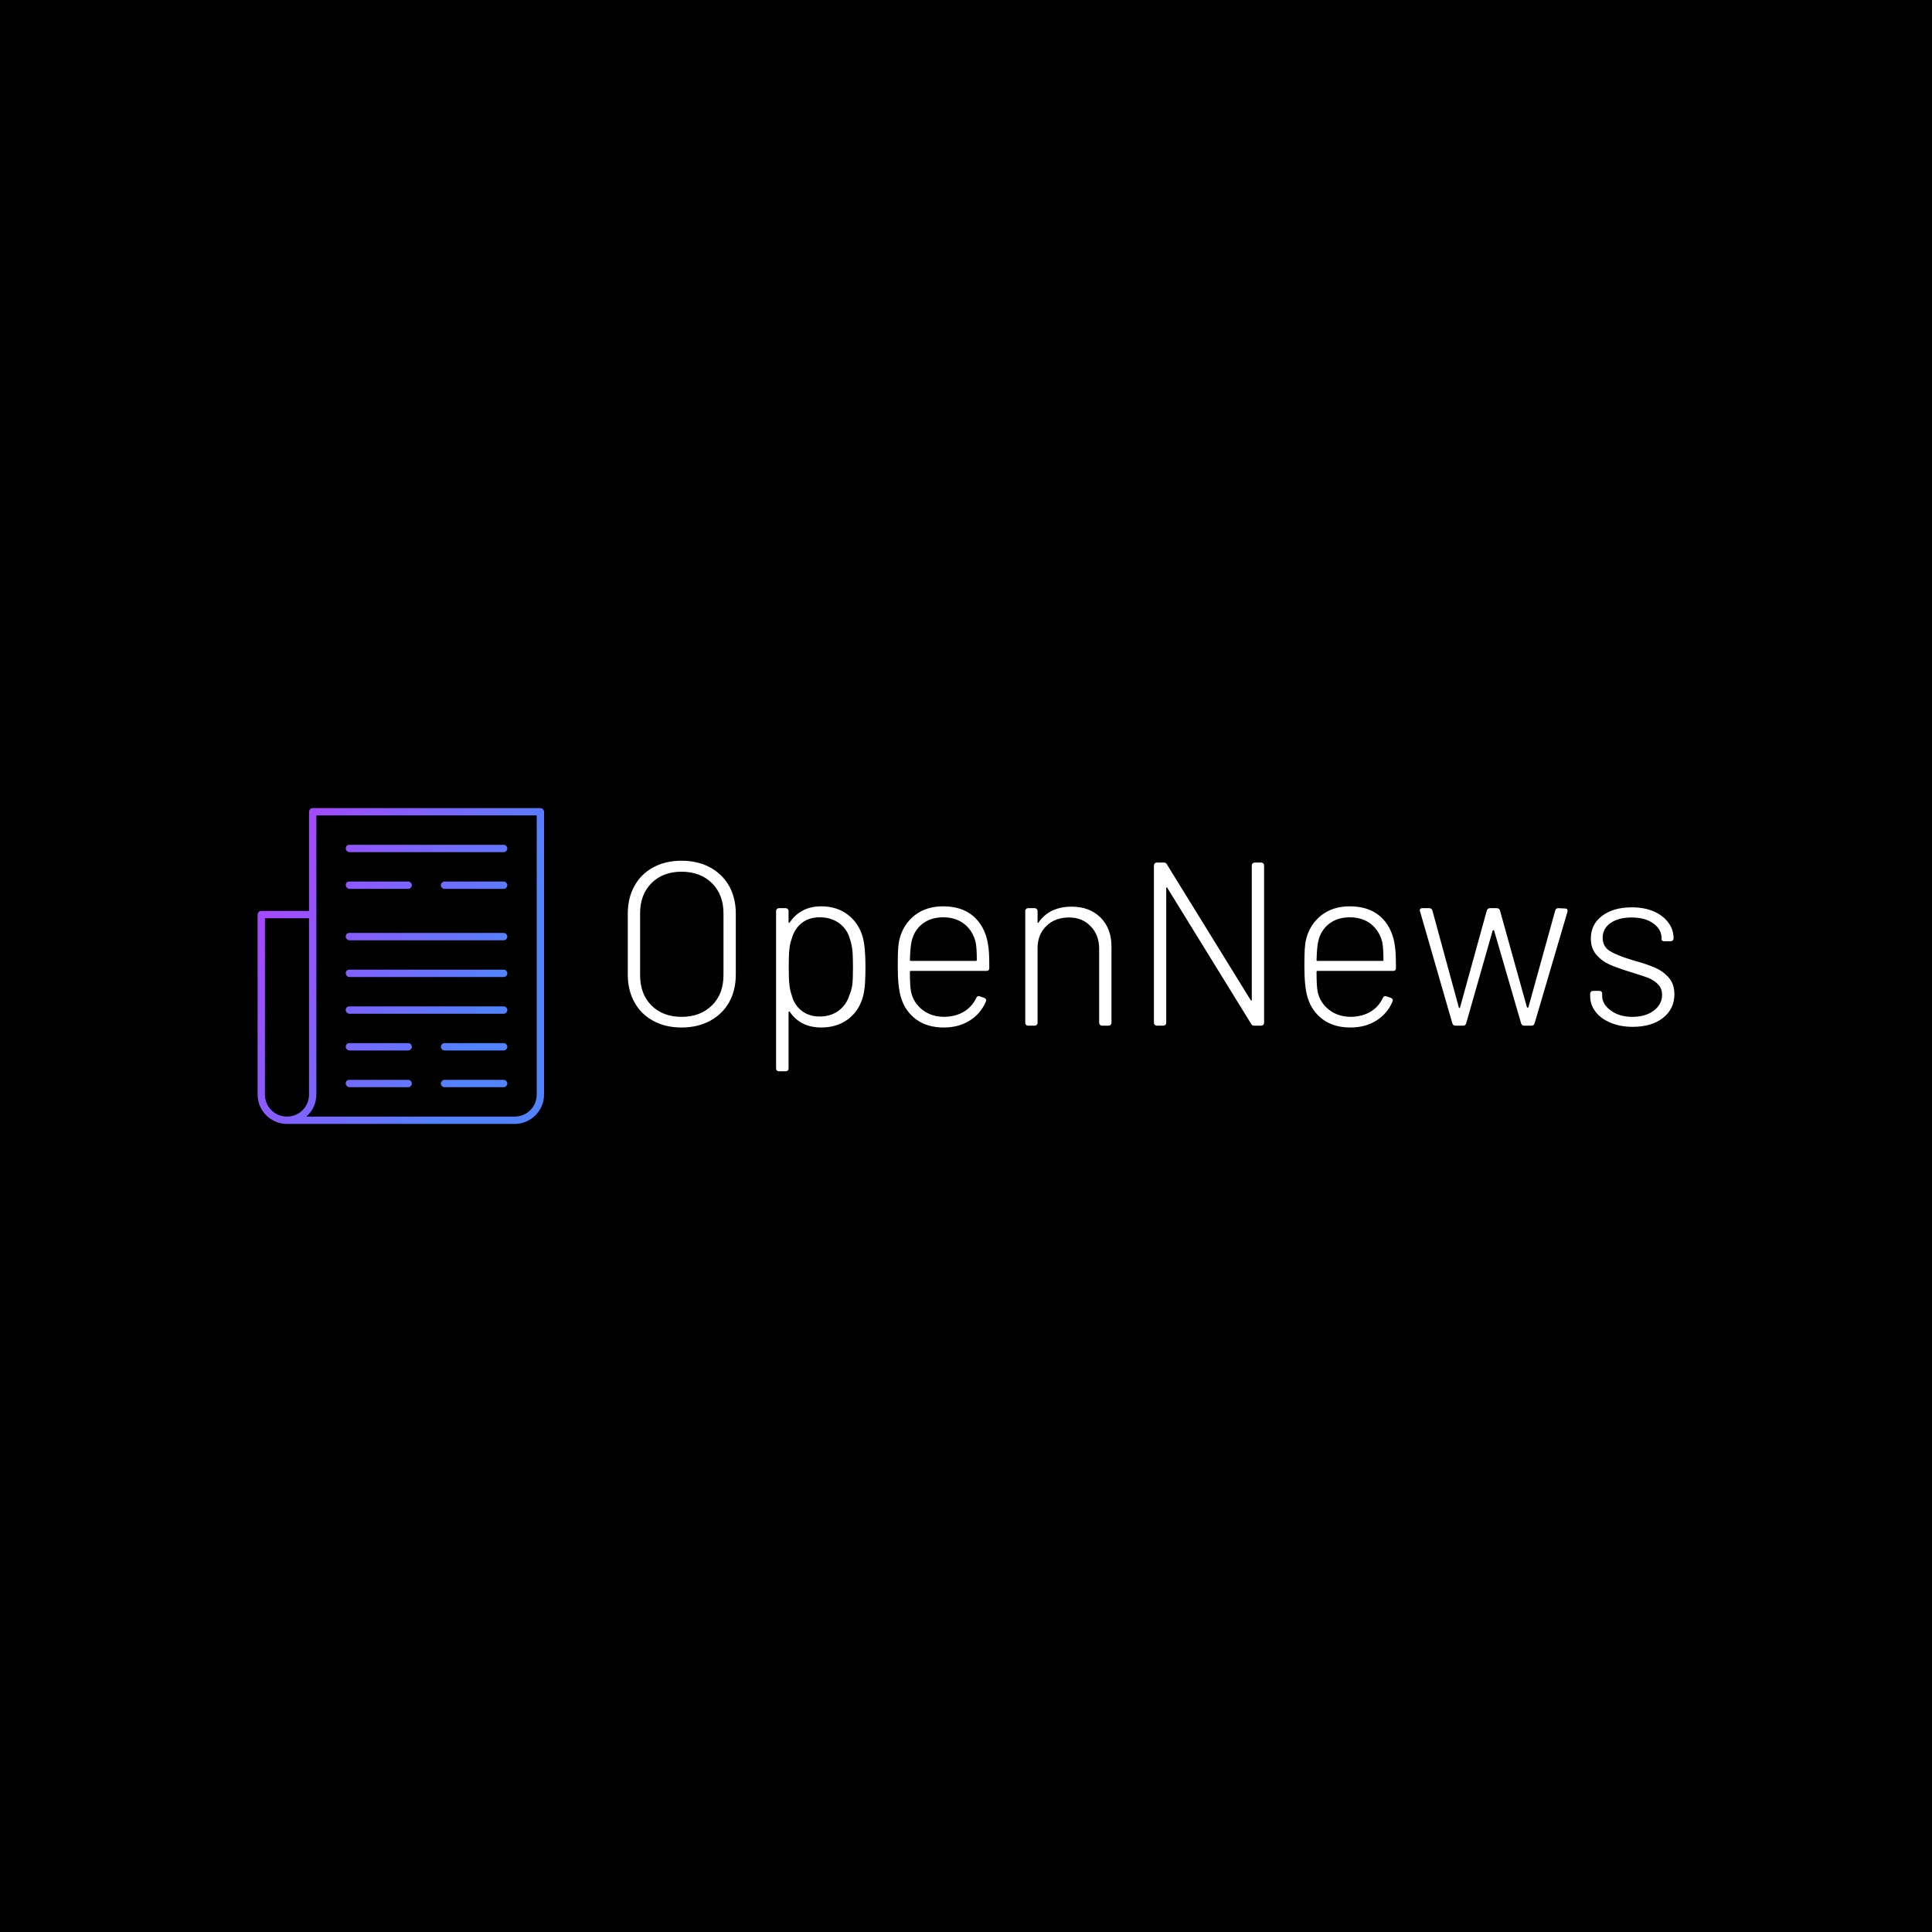
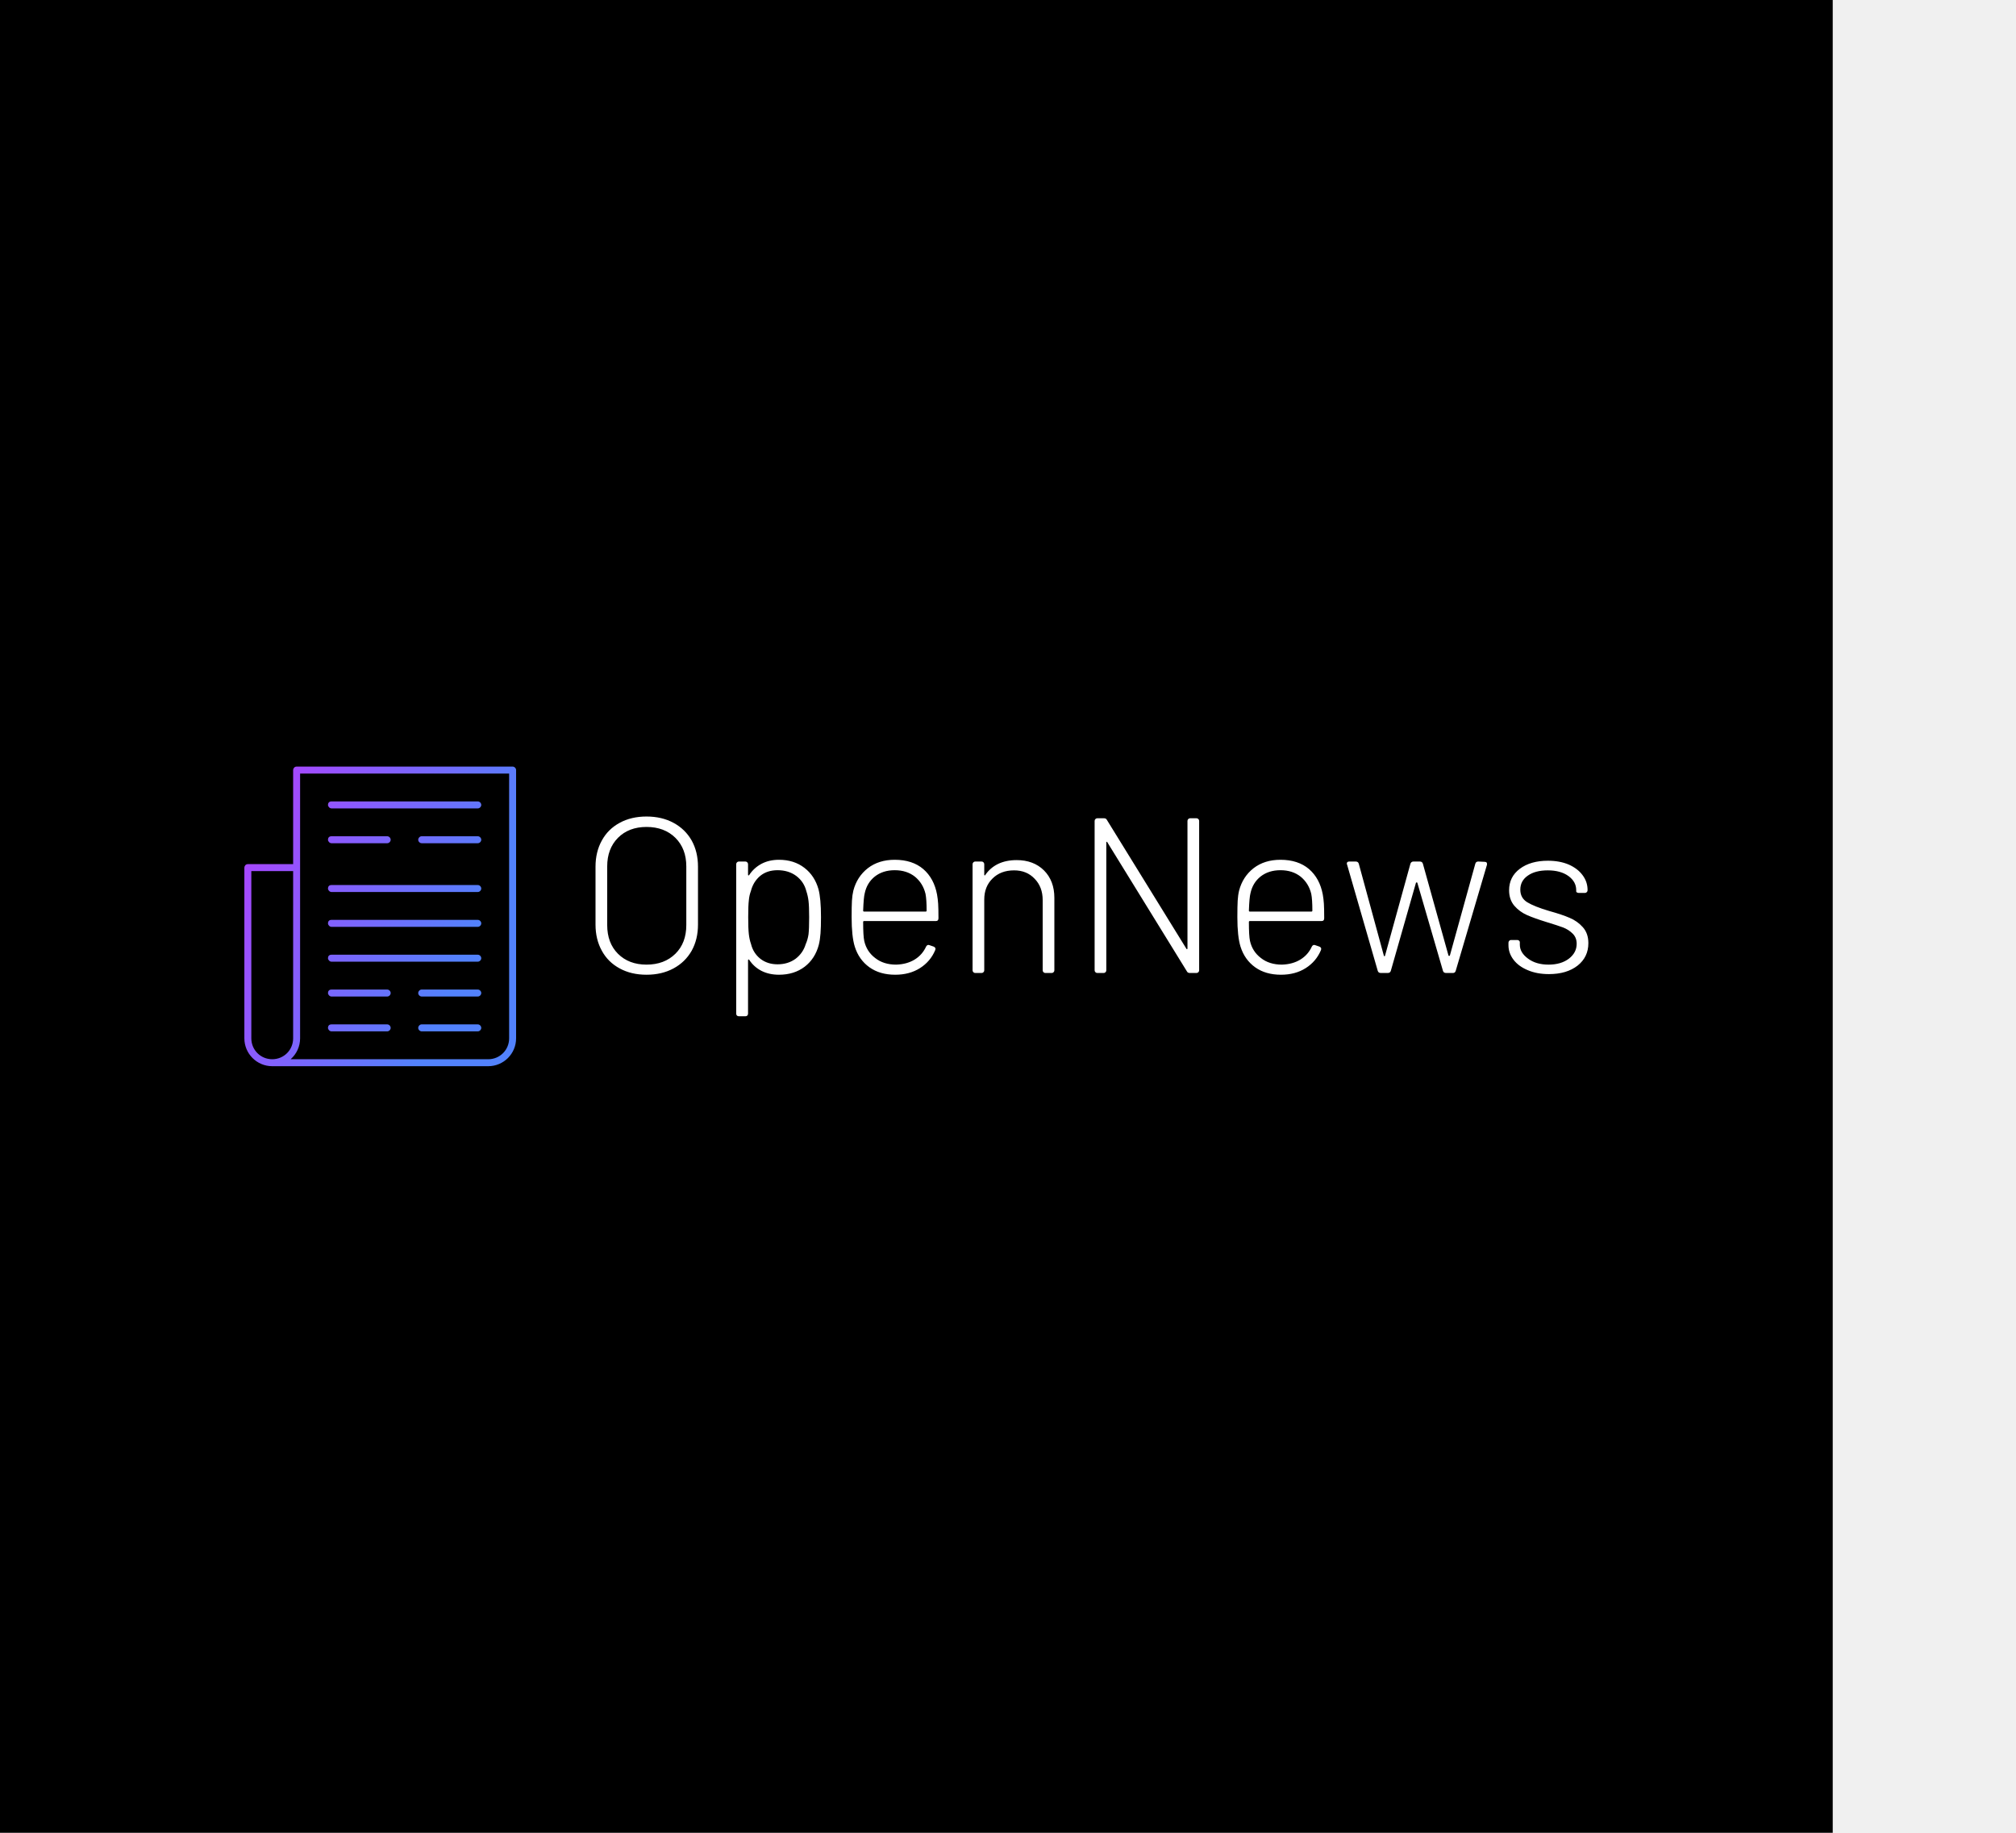
- <svg xmlns="http://www.w3.org/2000/svg" data-v-fde0c5aa="" viewBox="0 0 300 300" class="iconLeft">
+ <svg xmlns="http://www.w3.org/2000/svg" data-v-fde0c5aa="" viewBox="0 0 330 300" class="iconLeft">
  <defs data-v-fde0c5aa="" />
  <rect data-v-fde0c5aa="" fill="#000000" x="0" y="0" width="300px" height="300px" class="logo-background-square" />
  <defs data-v-fde0c5aa="" />
  <g data-v-fde0c5aa="" id="4a4d3302-a4a6-463c-84d9-8de11ca8176d" fill="#FFFFFF" transform="matrix(2.584596,0,0,2.584596,94.61169,123.0814)">
    <path d="M4.34 14.11L4.34 14.11Q3.37 14.11 2.64 13.71L2.64 13.71L2.64 13.71Q1.90 13.31 1.51 12.59L1.51 12.59L1.51 12.59Q1.11 11.87 1.11 10.93L1.11 10.93L1.11 7.27L1.11 7.27Q1.11 6.33 1.51 5.61L1.51 5.61L1.51 5.61Q1.90 4.89 2.64 4.49L2.64 4.49L2.64 4.49Q3.37 4.09 4.34 4.09L4.34 4.09L4.34 4.09Q5.31 4.09 6.05 4.49L6.05 4.49L6.05 4.49Q6.79 4.89 7.20 5.61L7.20 5.61L7.20 5.61Q7.60 6.33 7.60 7.27L7.60 7.27L7.60 10.93L7.60 10.93Q7.60 11.87 7.20 12.59L7.20 12.59L7.20 12.59Q6.79 13.31 6.05 13.71L6.05 13.71L6.05 13.71Q5.31 14.11 4.34 14.11L4.34 14.11ZM4.34 13.47L4.34 13.47Q5.47 13.47 6.17 12.78L6.17 12.78L6.17 12.78Q6.86 12.10 6.86 10.96L6.86 10.96L6.86 7.25L6.86 7.25Q6.86 6.13 6.17 5.44L6.17 5.44L6.17 5.44Q5.47 4.75 4.34 4.75L4.34 4.75L4.34 4.75Q3.22 4.75 2.53 5.44L2.53 5.44L2.53 5.44Q1.85 6.13 1.85 7.25L1.85 7.25L1.85 10.96L1.85 10.96Q1.85 12.10 2.53 12.78L2.53 12.78L2.53 12.78Q3.22 13.47 4.34 13.47L4.34 13.47ZM15.23 8.69L15.23 8.69Q15.39 9.28 15.39 10.46L15.39 10.46L15.39 10.46Q15.39 11.09 15.36 11.49L15.36 11.49L15.36 11.49Q15.33 11.90 15.25 12.22L15.25 12.22L15.25 12.22Q15.02 13.09 14.36 13.60L14.36 13.60L14.36 13.60Q13.69 14.11 12.73 14.11L12.73 14.11L12.73 14.11Q12.11 14.11 11.63 13.87L11.63 13.87L11.63 13.87Q11.14 13.62 10.84 13.16L10.84 13.16L10.84 13.16Q10.82 13.13 10.79 13.15L10.79 13.15L10.79 13.15Q10.77 13.16 10.77 13.19L10.77 13.19L10.77 16.58L10.77 16.58Q10.77 16.65 10.72 16.70L10.72 16.70L10.72 16.70Q10.67 16.74 10.60 16.74L10.60 16.74L10.19 16.74L10.19 16.74Q10.12 16.74 10.07 16.70L10.07 16.70L10.07 16.70Q10.02 16.65 10.02 16.58L10.02 16.58L10.02 7.11L10.02 7.11Q10.02 7.04 10.07 6.99L10.07 6.99L10.07 6.99Q10.12 6.94 10.19 6.94L10.19 6.94L10.60 6.94L10.60 6.94Q10.67 6.94 10.72 6.99L10.72 6.99L10.72 6.99Q10.77 7.04 10.77 7.11L10.77 7.11L10.77 7.77L10.77 7.77Q10.77 7.81 10.79 7.82L10.79 7.82L10.79 7.82Q10.81 7.83 10.84 7.80L10.84 7.80L10.84 7.80Q11.14 7.34 11.63 7.08L11.63 7.08L11.63 7.08Q12.11 6.83 12.73 6.83L12.73 6.83L12.73 6.83Q13.68 6.83 14.34 7.34L14.34 7.34L14.34 7.34Q14.99 7.84 15.23 8.69L15.23 8.69ZM14.42 12.18L14.42 12.18Q14.55 11.89 14.60 11.55L14.60 11.55L14.60 11.55Q14.64 11.21 14.64 10.47L14.64 10.47L14.64 10.47Q14.64 9.77 14.60 9.44L14.60 9.44L14.60 9.44Q14.56 9.11 14.46 8.81L14.46 8.81L14.46 8.81Q14.31 8.22 13.82 7.85L13.82 7.85L13.82 7.85Q13.33 7.49 12.64 7.49L12.64 7.49L12.64 7.49Q11.98 7.49 11.54 7.85L11.54 7.85L11.54 7.85Q11.10 8.22 10.95 8.81L10.95 8.81L10.95 8.81Q10.85 9.07 10.82 9.40L10.82 9.40L10.82 9.40Q10.78 9.73 10.78 10.46L10.78 10.46L10.78 10.46Q10.78 11.20 10.82 11.54L10.82 11.54L10.82 11.54Q10.86 11.89 10.96 12.17L10.96 12.17L10.96 12.17Q11.10 12.74 11.55 13.10L11.55 13.10L11.55 13.10Q12.00 13.45 12.64 13.45L12.64 13.45L12.64 13.45Q13.30 13.45 13.78 13.10L13.78 13.10L13.78 13.10Q14.25 12.74 14.42 12.18L14.42 12.18ZM20.15 13.47L20.15 13.47Q20.83 13.45 21.32 13.15L21.32 13.15L21.32 13.15Q21.81 12.85 22.05 12.32L22.05 12.32L22.05 12.32Q22.13 12.18 22.27 12.24L22.27 12.24L22.53 12.33L22.53 12.33Q22.69 12.40 22.62 12.56L22.62 12.56L22.62 12.56Q22.32 13.27 21.66 13.69L21.66 13.69L21.66 13.69Q21 14.11 20.09 14.11L20.09 14.11L20.09 14.11Q19.12 14.11 18.46 13.64L18.46 13.64L18.46 13.64Q17.79 13.16 17.53 12.33L17.53 12.33L17.53 12.33Q17.33 11.69 17.33 10.46L17.33 10.46L17.33 10.46Q17.33 9.77 17.35 9.42L17.35 9.42L17.35 9.42Q17.37 9.07 17.44 8.78L17.44 8.78L17.44 8.78Q17.67 7.90 18.36 7.36L18.36 7.36L18.36 7.36Q19.05 6.83 20.06 6.83L20.06 6.83L20.06 6.83Q21.18 6.83 21.87 7.42L21.87 7.42L21.87 7.42Q22.55 8.01 22.74 9.03L22.74 9.03L22.74 9.03Q22.79 9.31 22.81 9.61L22.81 9.61L22.81 9.61Q22.83 9.91 22.83 10.53L22.83 10.53L22.83 10.53Q22.83 10.71 22.67 10.71L22.67 10.71L18.12 10.71L18.12 10.71Q18.06 10.71 18.06 10.77L18.06 10.77L18.06 10.77Q18.06 11.65 18.13 11.97L18.13 11.97L18.13 11.97Q18.28 12.64 18.82 13.05L18.82 13.05L18.82 13.05Q19.35 13.47 20.15 13.47L20.15 13.47ZM18.16 8.95L18.16 8.95Q18.09 9.21 18.06 10.05L18.06 10.05L18.06 10.05Q18.06 10.11 18.12 10.11L18.12 10.11L22.02 10.11L22.02 10.11Q22.08 10.11 22.08 10.05L22.08 10.05L22.08 10.05Q22.08 9.34 22.01 8.99L22.01 8.99L22.01 8.99Q21.85 8.32 21.34 7.90L21.34 7.90L21.34 7.90Q20.82 7.49 20.06 7.49L20.06 7.49L20.06 7.49Q19.31 7.49 18.80 7.89L18.80 7.89L18.80 7.89Q18.30 8.29 18.16 8.95L18.16 8.95ZM27.78 6.85L27.78 6.85Q28.85 6.85 29.51 7.50L29.51 7.50L29.51 7.50Q30.17 8.16 30.17 9.24L30.17 9.24L30.17 13.83L30.17 13.83Q30.17 13.90 30.12 13.95L30.12 13.95L30.12 13.95Q30.07 14 30.00 14L30.00 14L29.60 14L29.60 14Q29.53 14 29.48 13.95L29.48 13.95L29.48 13.95Q29.43 13.90 29.43 13.83L29.43 13.83L29.43 9.38L29.43 9.38Q29.43 8.55 28.92 8.03L28.92 8.03L28.92 8.03Q28.42 7.50 27.62 7.50L27.62 7.50L27.62 7.50Q26.77 7.50 26.25 8.02L26.25 8.02L26.25 8.02Q25.73 8.53 25.73 9.35L25.73 9.35L25.73 13.83L25.73 13.83Q25.73 13.90 25.68 13.95L25.68 13.95L25.68 13.95Q25.63 14 25.56 14L25.56 14L25.16 14L25.16 14Q25.09 14 25.04 13.95L25.04 13.95L25.04 13.95Q24.99 13.90 24.99 13.83L24.99 13.83L24.99 7.11L24.99 7.11Q24.99 7.04 25.04 6.99L25.04 6.99L25.04 6.99Q25.09 6.94 25.16 6.94L25.16 6.94L25.56 6.94L25.56 6.94Q25.63 6.94 25.68 6.99L25.68 6.99L25.68 6.99Q25.73 7.04 25.73 7.11L25.73 7.11L25.73 7.77L25.73 7.77Q25.73 7.81 25.75 7.82L25.75 7.82L25.75 7.82Q25.77 7.83 25.79 7.80L25.79 7.80L25.79 7.80Q26.10 7.34 26.61 7.09L26.61 7.09L26.61 7.09Q27.12 6.85 27.78 6.85L27.78 6.85ZM32.89 14L32.89 14Q32.82 14 32.77 13.95L32.77 13.95L32.77 13.95Q32.72 13.90 32.72 13.83L32.72 13.83L32.72 4.37L32.72 4.37Q32.72 4.30 32.77 4.25L32.77 4.25L32.77 4.25Q32.82 4.20 32.89 4.20L32.89 4.20L33.31 4.20L33.31 4.20Q33.45 4.20 33.50 4.31L33.50 4.31L38.53 12.46L38.53 12.46Q38.54 12.50 38.57 12.49L38.57 12.49L38.57 12.49Q38.60 12.49 38.60 12.45L38.60 12.45L38.60 4.37L38.60 4.37Q38.60 4.30 38.65 4.25L38.65 4.25L38.65 4.25Q38.70 4.20 38.77 4.20L38.77 4.20L39.17 4.20L39.17 4.20Q39.24 4.20 39.29 4.25L39.29 4.25L39.29 4.25Q39.34 4.30 39.34 4.37L39.34 4.37L39.34 13.83L39.34 13.83Q39.34 13.90 39.29 13.95L39.29 13.95L39.29 13.95Q39.24 14 39.17 14L39.17 14L38.75 14L38.75 14Q38.61 14 38.56 13.89L38.56 13.89L33.53 5.73L33.53 5.73Q33.52 5.68 33.49 5.69L33.49 5.69L33.49 5.69Q33.46 5.70 33.46 5.74L33.46 5.74L33.46 13.83L33.46 13.83Q33.46 13.90 33.41 13.95L33.41 13.95L33.41 13.95Q33.36 14 33.29 14L33.29 14L32.89 14ZM44.58 13.47L44.58 13.47Q45.26 13.45 45.75 13.15L45.75 13.15L45.75 13.15Q46.24 12.85 46.48 12.32L46.48 12.32L46.48 12.32Q46.56 12.18 46.70 12.24L46.70 12.24L46.96 12.33L46.96 12.33Q47.12 12.40 47.05 12.56L47.05 12.56L47.05 12.56Q46.75 13.27 46.09 13.69L46.09 13.69L46.09 13.69Q45.43 14.11 44.52 14.11L44.52 14.11L44.52 14.11Q43.55 14.11 42.89 13.64L42.89 13.64L42.89 13.64Q42.22 13.16 41.96 12.33L41.96 12.33L41.96 12.33Q41.76 11.69 41.76 10.46L41.76 10.46L41.76 10.46Q41.76 9.77 41.78 9.42L41.78 9.42L41.78 9.42Q41.80 9.07 41.87 8.78L41.87 8.78L41.87 8.78Q42.10 7.90 42.79 7.36L42.79 7.36L42.79 7.36Q43.48 6.83 44.49 6.83L44.49 6.83L44.49 6.83Q45.61 6.83 46.30 7.42L46.30 7.42L46.30 7.42Q46.98 8.01 47.17 9.03L47.17 9.03L47.17 9.03Q47.22 9.31 47.24 9.61L47.24 9.61L47.24 9.61Q47.26 9.91 47.26 10.53L47.26 10.53L47.26 10.53Q47.26 10.71 47.10 10.71L47.10 10.71L42.55 10.71L42.55 10.71Q42.49 10.71 42.49 10.77L42.49 10.77L42.49 10.77Q42.49 11.65 42.56 11.97L42.56 11.97L42.56 11.97Q42.71 12.64 43.25 13.05L43.25 13.05L43.25 13.05Q43.78 13.47 44.58 13.47L44.58 13.47ZM42.59 8.95L42.59 8.95Q42.52 9.21 42.49 10.05L42.49 10.05L42.49 10.05Q42.49 10.11 42.55 10.11L42.55 10.11L46.45 10.11L46.45 10.11Q46.51 10.11 46.51 10.05L46.51 10.05L46.51 10.05Q46.51 9.34 46.44 8.99L46.44 8.99L46.44 8.99Q46.28 8.32 45.77 7.90L45.77 7.90L45.77 7.90Q45.25 7.49 44.49 7.49L44.49 7.49L44.49 7.49Q43.74 7.49 43.23 7.89L43.23 7.89L43.23 7.89Q42.73 8.29 42.59 8.95L42.59 8.95ZM50.85 14L50.85 14Q50.69 14 50.65 13.86L50.65 13.86L48.71 7.14L48.69 7.08L48.69 7.08Q48.69 6.94 48.85 6.94L48.85 6.94L49.25 6.94L49.25 6.94Q49.41 6.94 49.45 7.08L49.45 7.08L51.04 12.91L51.04 12.91Q51.06 12.94 51.08 12.94L51.08 12.94L51.08 12.94Q51.10 12.94 51.11 12.91L51.11 12.91L52.72 7.08L52.72 7.08Q52.77 6.94 52.92 6.94L52.92 6.94L53.31 6.94L53.31 6.94Q53.47 6.94 53.51 7.08L53.51 7.08L55.13 12.89L55.13 12.89Q55.15 12.92 55.17 12.92L55.17 12.92L55.17 12.92Q55.20 12.92 55.22 12.89L55.22 12.89L56.83 7.08L56.83 7.08Q56.87 6.94 57.02 6.94L57.02 6.94L57.43 6.96L57.43 6.96Q57.51 6.96 57.55 7.01L57.55 7.01L57.55 7.01Q57.58 7.06 57.57 7.14L57.57 7.14L55.59 13.86L55.59 13.86Q55.55 14 55.41 14L55.41 14L54.98 14L54.98 14Q54.82 14 54.78 13.86L54.78 13.86L53.16 8.29L53.16 8.29Q53.14 8.26 53.12 8.26L53.12 8.26L53.12 8.26Q53.09 8.26 53.07 8.29L53.07 8.29L51.48 13.86L51.48 13.86Q51.44 14 51.28 14L51.28 14L50.85 14ZM61.49 14.07L61.49 14.07Q60.73 14.07 60.15 13.82L60.15 13.82L60.15 13.82Q59.57 13.58 59.25 13.16L59.25 13.16L59.25 13.16Q58.93 12.74 58.93 12.24L58.93 12.24L58.93 12.08L58.93 12.08Q58.93 12.01 58.98 11.96L58.98 11.96L58.98 11.96Q59.02 11.91 59.09 11.91L59.09 11.91L59.49 11.91L59.49 11.91Q59.56 11.91 59.61 11.96L59.61 11.96L59.61 11.96Q59.65 12.00 59.65 12.05L59.65 12.05L59.65 12.21L59.65 12.21Q59.65 12.71 60.17 13.09L60.17 13.09L60.17 13.09Q60.68 13.47 61.47 13.47L61.47 13.47L61.47 13.47Q62.26 13.47 62.76 13.09L62.76 13.09L62.76 13.09Q63.25 12.71 63.25 12.15L63.25 12.15L63.25 12.15Q63.25 11.76 63 11.51L63 11.51L63 11.51Q62.75 11.26 62.40 11.12L62.40 11.12L62.40 11.12Q62.05 10.99 61.36 10.78L61.36 10.78L61.36 10.78Q60.58 10.54 60.10 10.33L60.10 10.33L60.10 10.33Q59.63 10.12 59.30 9.74L59.30 9.74L59.30 9.74Q58.97 9.35 58.97 8.76L58.97 8.76L58.97 8.76Q58.97 7.91 59.65 7.40L59.65 7.40L59.65 7.40Q60.33 6.89 61.43 6.89L61.43 6.89L61.43 6.89Q62.17 6.89 62.74 7.13L62.74 7.13L62.74 7.13Q63.31 7.38 63.62 7.80L63.62 7.80L63.62 7.80Q63.94 8.22 63.94 8.75L63.94 8.75L63.94 8.76L63.94 8.76Q63.94 8.83 63.89 8.88L63.89 8.88L63.89 8.88Q63.84 8.93 63.77 8.93L63.77 8.93L63.39 8.93L63.39 8.93Q63.32 8.93 63.27 8.90L63.27 8.90L63.27 8.90Q63.22 8.88 63.22 8.83L63.22 8.83L63.22 8.75L63.22 8.75Q63.22 8.22 62.73 7.86L62.73 7.86L62.73 7.86Q62.23 7.50 61.42 7.50L61.42 7.50L61.42 7.50Q60.63 7.50 60.16 7.83L60.16 7.83L60.16 7.83Q59.68 8.16 59.68 8.72L59.68 8.72L59.68 8.72Q59.68 9.25 60.12 9.52L60.12 9.52L60.12 9.52Q60.56 9.79 61.50 10.07L61.50 10.07L61.50 10.07Q62.33 10.30 62.81 10.51L62.81 10.51L62.81 10.51Q63.29 10.71 63.64 11.10L63.64 11.10L63.64 11.10Q63.99 11.49 63.99 12.11L63.99 12.11L63.99 12.11Q63.99 12.99 63.31 13.53L63.31 13.53L63.31 13.53Q62.62 14.07 61.49 14.07L61.49 14.07Z" />
  </g>
  <defs data-v-fde0c5aa="">
    <linearGradient data-v-fde0c5aa="" gradientTransform="rotate(25)" id="c93313ea-059e-4178-a64e-a00ff990a88d" x1="0%" y1="0%" x2="100%" y2="0%">
      <stop data-v-fde0c5aa="" offset="0%" stop-color="#B43EFF" stop-opacity="1" />
      <stop data-v-fde0c5aa="" offset="100%" stop-color="#5282FC" stop-opacity="1" />
    </linearGradient>
  </defs>
  <g data-v-fde0c5aa="" id="2a6164c0-942d-46e6-b72f-e0eb6d17bb95" stroke="none" fill="url(#c93313ea-059e-4178-a64e-a00ff990a88d)" transform="matrix(0.5702641,0,0,0.5702641,33.7271,121.4868)">
    <path style="text-indent:0;text-align:start;line-height:normal;text-transform:none;block-progression:tb;marker:none;-inkscape-font-specification:Sans" d="M25 8v27H12c-.664 0-1 .58-1 1v49c0 4.415 3.585 8 8 8h62c4.415 0 8-3.585 8-8V8c0-.524-.476-1-1-1H26c-.664 0-1 .58-1 1zm2 1h60v76c0 3.341-2.659 6-6 6H24.281A7.985 7.985 0 0 0 27 85zm9 8c-.738 0-1 .529-1 1s.474 1 1 1h42c.528.007 1-.472 1-1s-.472-1.007-1-1zm0 10c-.763 0-1 .529-1 1s.474 1 1 1h16c.528.007 1-.472 1-1s-.472-1.007-1-1zm25.813 0c-.524.05-.956.57-.907 1.094.05.523.57.955 1.094.906h16c.528.007 1-.472 1-1s-.472-1.007-1-1H62a.995.995 0 0 0-.188 0zM13 37h12v48c0 3.341-2.659 6-6 6s-6-2.659-6-6zm23 4c-.763 0-1 .529-1 1s.474 1 1 1h42c.528.007 1-.472 1-1s-.472-1.007-1-1zm0 10c-.763 0-1 .529-1 1s.474 1 1 1h42c.528.007 1-.472 1-1s-.472-1.007-1-1zm0 10c-.763 0-1 .529-1 1s.474 1 1 1h42c.528.007 1-.472 1-1s-.472-1.007-1-1zm0 10c-.738 0-1 .529-1 1s.474 1 1 1h16c.528.007 1-.472 1-1s-.472-1.007-1-1zm25.813 0c-.524.05-.956.57-.907 1.094.05.523.57.955 1.094.906h16c.528.007 1-.472 1-1s-.472-1.007-1-1H62a.995.995 0 0 0-.188 0zM36 81c-.763 0-1 .529-1 1s.474 1 1 1h16c.528.007 1-.472 1-1s-.472-1.007-1-1zm25.813 0c-.524.05-.956.57-.907 1.094.05.523.57.955 1.094.906h16c.528.007 1-.472 1-1s-.472-1.007-1-1H62a.995.995 0 0 0-.188 0z" font-weight="400" color="#000" overflow="visible" font-family="Sans" />
  </g>
</svg>
